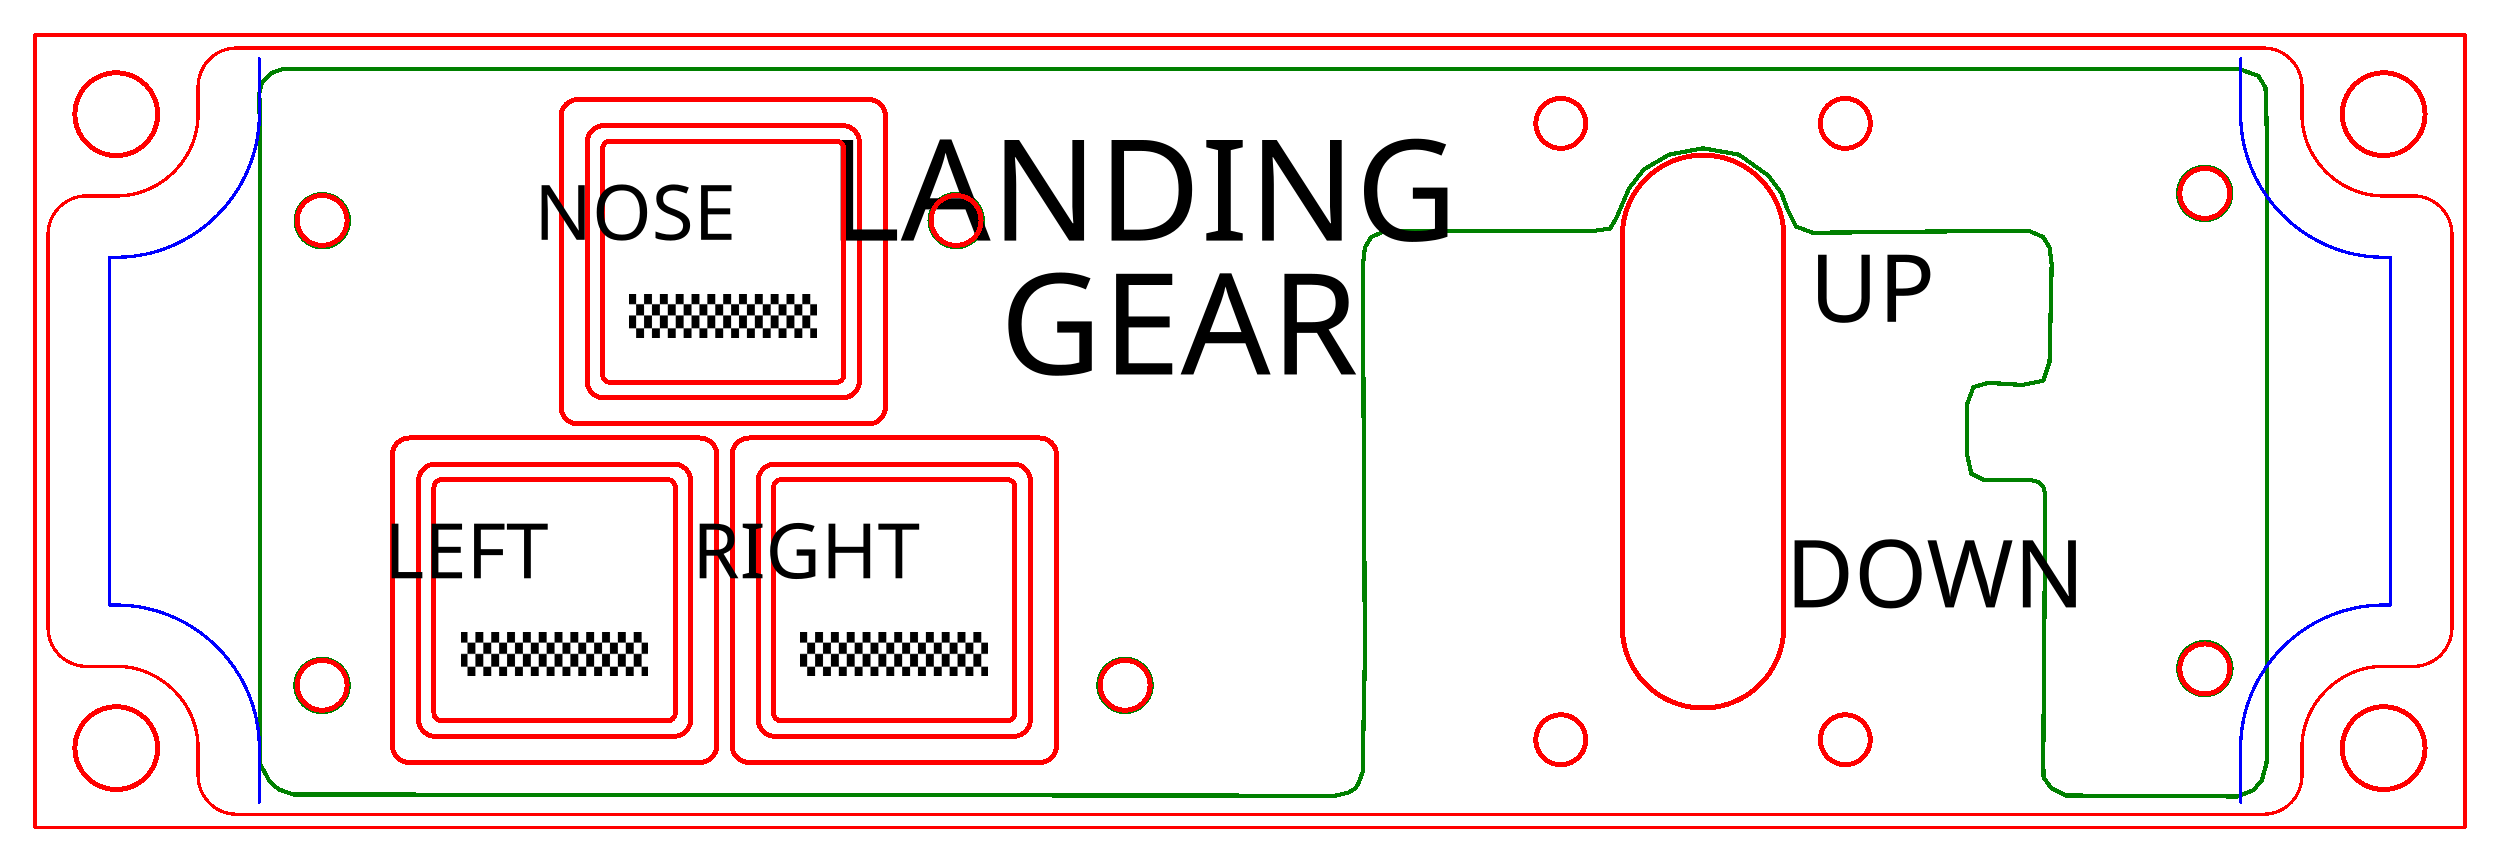
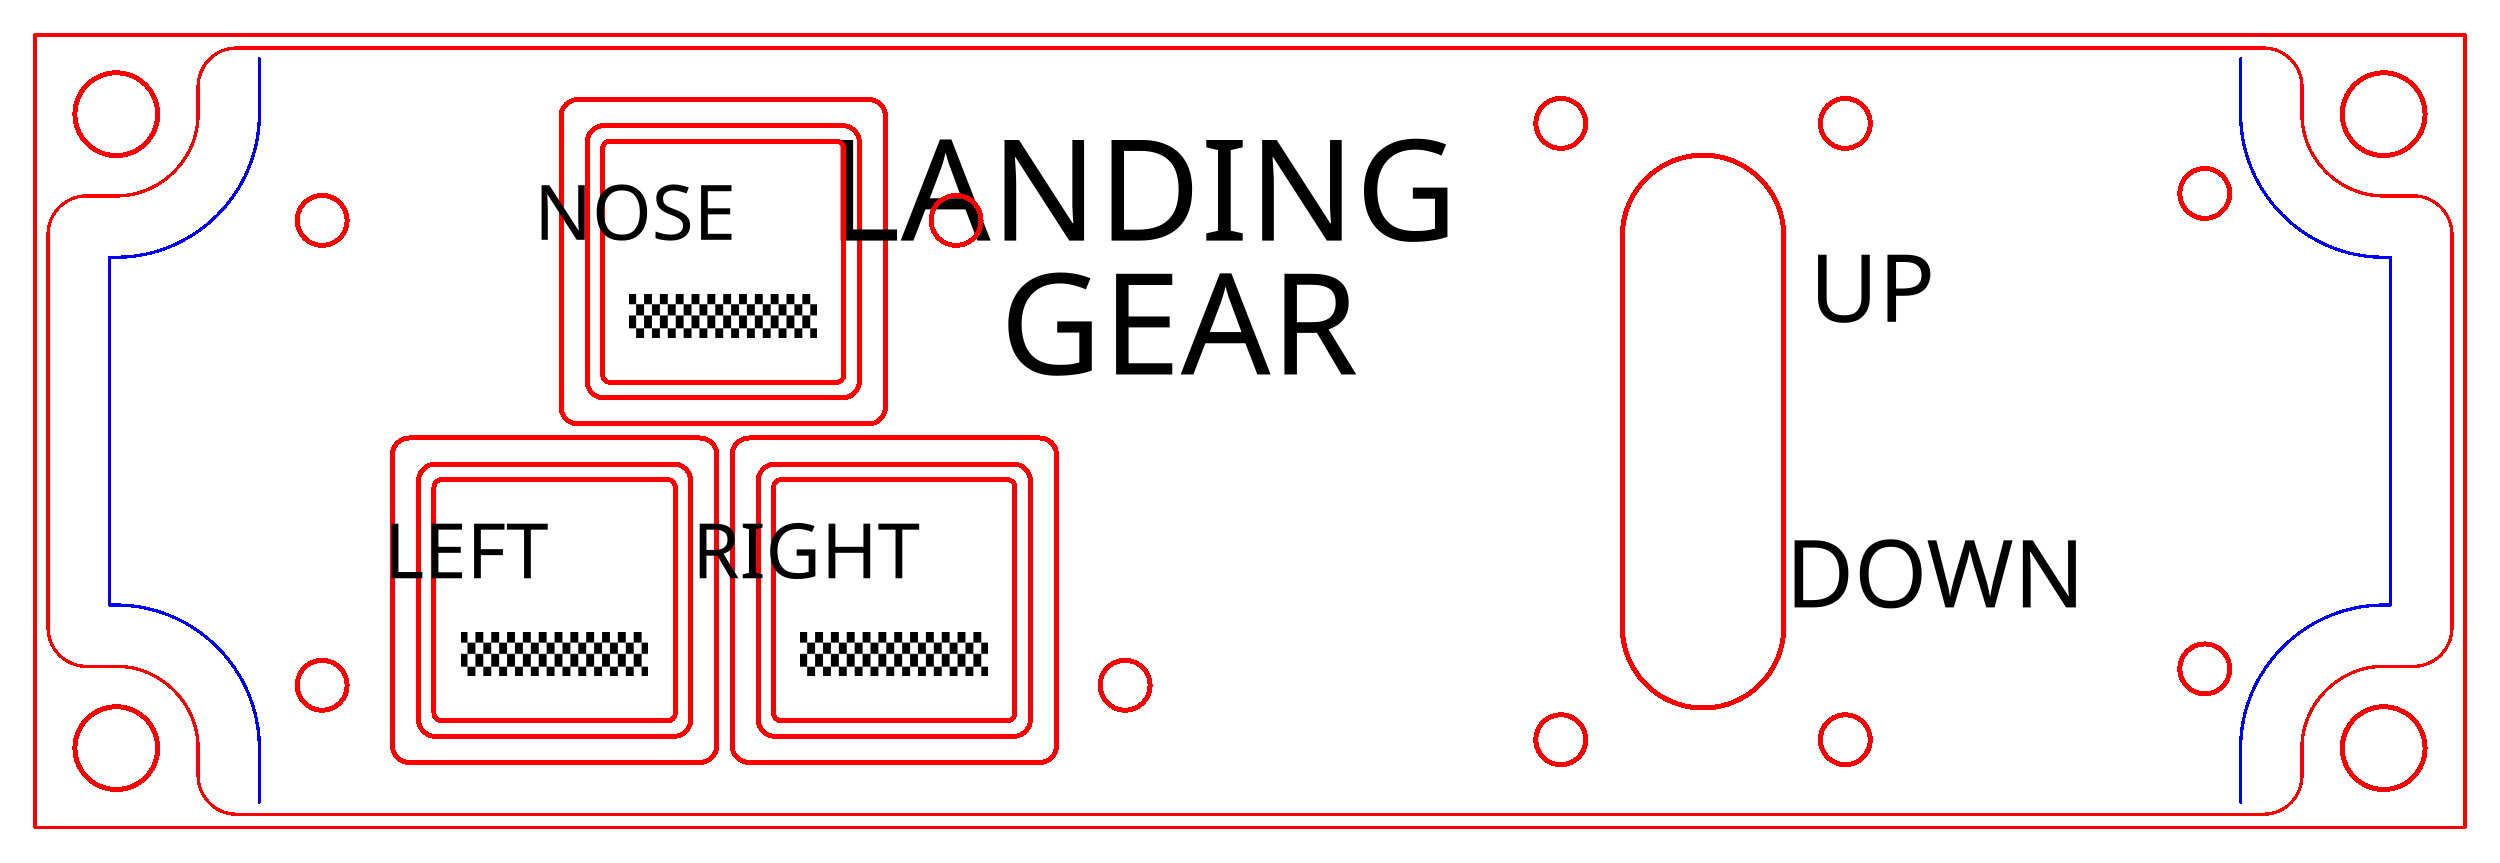
<svg xmlns="http://www.w3.org/2000/svg" xmlns:xlink="http://www.w3.org/1999/xlink" width="150.25mm" height="51.825mm" viewBox="0 0 150.251 51.825" version="1.1" id="svg14672">
  <defs id="defs14666">
    <pattern xlink:href="#Checkerboard" id="pattern7008" patternTransform="matrix(0,0.7233423,-0.4756482,-8.0541816e-8,146.8295,68.77182)" />
    <pattern patternUnits="userSpaceOnUse" width="2" height="2" patternTransform="translate(0,0) scale(10,10)" id="Checkerboard">
      <rect style="fill:black;stroke:none" x="0" y="0" width="1" height="1" id="rect6122" />
      <rect style="fill:black;stroke:none" x="1" y="1" width="1" height="1" id="rect6124" />
    </pattern>
  </defs>
  <g id="layer9" style="display:inline;opacity:1" transform="translate(-2192.267,-624.7174)">
    <rect style="display:inline;opacity:1;fill:none;stroke:#ff0000;stroke-width:0.3;stroke-miterlimit:4;stroke-dasharray:none;shape-rendering:crispEdges;stop-color:#000000" id="rect2645" width="19.5" height="19.5" x="2225.984" y="630.698" rx="1.025" ry="1.025" />
    <rect style="display:inline;opacity:1;fill:none;stroke:#ff0000;stroke-width:0.3;stroke-miterlimit:4;stroke-dasharray:none;shape-rendering:crispEdges;stop-color:#000000" id="rect2659" width="19.5" height="19.5" x="2215.849" y="651.04" rx="1.025" ry="1.025" />
    <rect style="display:inline;opacity:1;fill:none;stroke:#ff0000;stroke-width:0.3;stroke-miterlimit:4;stroke-dasharray:none;shape-rendering:crispEdges;stop-color:#000000" id="rect2673" width="19.5" height="19.5" x="2236.265" y="651.04" rx="1.025" ry="1.025" />
    <path id="path18197" style="display:inline;opacity:1;fill:none;stroke:#ff0000;stroke-width:0.2;stroke-linecap:butt;stroke-linejoin:round;stroke-miterlimit:4;stroke-dasharray:none;stroke-dashoffset:0;stroke-opacity:1;filter:url(#filter15798);shape-rendering:crispEdges;stop-color:#000000" d="m 2194.367,626.817 v 4.763 9.525 h -5e-4 v 9.525 9.525 h 5e-4 v 4.763 9.525 h 146.05 v -9.525 -4.763 0 -9.525 -9.525 0 -9.525 -4.763 z" />
    <circle style="display:inline;opacity:1;fill:none;stroke:#ff0000;stroke-width:0.3;stroke-linecap:round;stroke-miterlimit:4;stroke-dasharray:none;filter:url(#filter15798);shape-rendering:crispEdges;stop-color:#000000" id="circle18199" cx="-2199.256" cy="-631.58" r="2.488" transform="scale(-1)" />
    <circle style="display:inline;opacity:1;fill:none;stroke:#ff0000;stroke-width:0.3;stroke-linecap:round;stroke-miterlimit:4;stroke-dasharray:none;filter:url(#filter15798);shape-rendering:crispEdges;stop-color:#000000" id="circle18201" cx="-2199.256" cy="-669.68" r="2.488" transform="scale(-1)" />
    <circle style="display:inline;opacity:1;fill:none;stroke:#ff0000;stroke-width:0.3;stroke-linecap:round;stroke-miterlimit:4;stroke-dasharray:none;filter:url(#filter15798);shape-rendering:crispEdges;stop-color:#000000" id="circle18203" cx="-2335.527" cy="-669.68" r="2.488" transform="scale(-1)" />
    <circle style="display:inline;opacity:1;fill:none;stroke:#ff0000;stroke-width:0.3;stroke-linecap:round;stroke-miterlimit:4;stroke-dasharray:none;filter:url(#filter15798);shape-rendering:crispEdges;stop-color:#000000" id="circle18205" cx="2335.527" cy="-631.58" r="2.488" transform="scale(1,-1)" />
    <circle style="display:inline;opacity:1;fill:none;stroke:#ff0000;stroke-width:0.3;stroke-linecap:round;stroke-miterlimit:4;stroke-dasharray:none;filter:url(#filter15798);shape-rendering:crispEdges;stop-color:#000000" id="circle18211" cx="-2324.776" cy="-664.918" r="1.499" transform="scale(-1)" />
    <circle style="display:inline;opacity:1;fill:none;stroke:#ff0000;stroke-width:0.3;stroke-linecap:round;stroke-miterlimit:4;stroke-dasharray:none;filter:url(#filter15798);shape-rendering:crispEdges;stop-color:#000000" id="circle18213" cx="2324.776" cy="-636.343" r="1.499" transform="scale(1,-1)" />
    <circle style="display:inline;opacity:1;fill:none;stroke:#ff0000;stroke-width:0.3;stroke-linecap:round;stroke-miterlimit:4;stroke-dasharray:none;filter:url(#filter15798);shape-rendering:crispEdges;stop-color:#000000" id="circle18221" cx="2303.171" cy="-632.134" r="1.499" transform="scale(1,-1)" />
    <circle style="display:inline;opacity:1;fill:none;stroke:#ff0000;stroke-width:0.3;stroke-linecap:round;stroke-miterlimit:4;stroke-dasharray:none;filter:url(#filter15798);shape-rendering:crispEdges;stop-color:#000000" id="circle18223" cx="2303.171" cy="-669.176" r="1.499" transform="scale(1,-1)" />
    <circle style="display:inline;opacity:1;fill:none;stroke:#ff0000;stroke-width:0.3;stroke-linecap:round;stroke-miterlimit:4;stroke-dasharray:none;filter:url(#filter15798);shape-rendering:crispEdges;stop-color:#000000" id="circle18225" cx="2286.071" cy="-632.134" r="1.499" transform="scale(1,-1)" />
    <circle style="display:inline;opacity:1;fill:none;stroke:#ff0000;stroke-width:0.3;stroke-linecap:round;stroke-miterlimit:4;stroke-dasharray:none;filter:url(#filter15798);shape-rendering:crispEdges;stop-color:#000000" id="circle18227" cx="2286.071" cy="-669.176" r="1.499" transform="scale(1,-1)" />
    <rect style="display:inline;opacity:1;fill:none;stroke:#ff0000;stroke-width:0.3;stroke-miterlimit:4;stroke-dasharray:none;shape-rendering:crispEdges;stop-color:#000000" id="rect2647-0-3" width="9.7" height="33.225" x="2289.771" y="634.043" rx="4.85" ry="4.85" />
    <circle style="display:inline;opacity:1;fill:none;stroke:#ff0000;stroke-width:0.3;stroke-linecap:round;stroke-miterlimit:4;stroke-dasharray:none;filter:url(#filter15798);shape-rendering:crispEdges;stop-color:#000000" id="circle32781-8" cx="2211.627" cy="-637.963" r="1.499" transform="scale(1,-1)" />
    <circle style="display:inline;opacity:1;fill:none;stroke:#ff0000;stroke-width:0.3;stroke-linecap:round;stroke-miterlimit:4;stroke-dasharray:none;filter:url(#filter15798);shape-rendering:crispEdges;stop-color:#000000" id="circle32783-5" cx="2211.627" cy="-665.903" r="1.499" transform="scale(1,-1)" />
    <circle style="display:inline;opacity:1;fill:none;stroke:#ff0000;stroke-width:0.3;stroke-linecap:round;stroke-miterlimit:4;stroke-dasharray:none;filter:url(#filter15798);shape-rendering:crispEdges;stop-color:#000000" id="circle32785-7" cx="2249.727" cy="-637.963" r="1.499" transform="scale(1,-1)" />
    <circle style="display:inline;opacity:1;fill:none;stroke:#ff0000;stroke-width:0.3;stroke-linecap:round;stroke-miterlimit:4;stroke-dasharray:none;filter:url(#filter15798);shape-rendering:crispEdges;stop-color:#000000" id="circle32787-5" cx="2259.887" cy="-665.903" r="1.499" transform="scale(1,-1)" />
  </g>
-   <g id="layer4" style="display:inline">
+   <g id="layer4" style="display:none">
    <g id="g6845-2" transform="matrix(0.2539979,0,0,0.2539979,-1013.37,-768.9643)" style="stroke:#008000">
      <circle cx="4511.339" cy="3073.202" r="6.299" stroke-width="1" fill-opacity="0" id="circle6670-5" style="stroke:#008000" />
      <circle cx="4511.38" cy="3185.637" r="6.299" stroke-width="1" fill-opacity="0" id="circle6673-2" style="stroke:#008000" />
      <circle cx="4255.877" cy="3189.605" r="6.299" stroke-width="1" fill-opacity="0" id="circle6676-6" style="stroke:#008000" />
      <circle cx="4065.88" cy="3189.637" r="6.299" stroke-width="1" fill-opacity="0" id="circle6679-6" style="stroke:#008000" />
      <circle cx="4215.94" cy="3079.626" r="6.299" stroke-width="1" fill-opacity="0" id="circle6682-1" style="stroke:#008000" />
      <circle cx="4065.939" cy="3079.676" r="6.299" stroke-width="1" fill-opacity="0" id="circle6685-2" style="stroke:#008000" />
      <path id="gge888-5" transform="translate(-0.6605478,-4.623834)" style="fill:none;stroke:#008000;stroke-width:1;stroke-linecap:round;stroke-linejoin:round;shape-rendering:crispEdges" d="m 4052.2,3051.65 2.5,-2.35 2.6,-0.92 h 462.8 l 4.6,1.62 1.7,2.8 0.16,4.82 0.17,7.18 0.07,142.85 -0.15,4.95 -1.15,4.2 -2.05,2.27 -3.72,1.45 -40.53,-0.22 -3.5,-1.75 -1.8,-2.5 -0.1,-3.4 0.5,-61.5 v -2 l -0.5,-2 -1,-1 -2,-0.5 h -11 l -3,-1.5 -1,-4.5 v -12 l 1.5,-4 3.5,-1 8,0.5 5,-1 1.5,-4.5 0.5,-23 -0.5,-4 -1.5,-2.5 -3.5,-1.5 h -3.5 l -47.5,0.5 -4,-1.5 -2,-4 -1.5,-4 -3,-4 -7,-5 -8.5,-1.5 -8,1.5 -6,3.5 -3.5,4.5 -3,7 -1.5,2.5 -3.5,0.5 h -46.5 -3 l -3.5,1.5 -1.5,2.5 -0.5,4.5 0.5,92 -0.5,25 v 2.5 l -1,2.7 -0.8,1.286 -1.6,0.964 -3.157,0.75 -246.443,-0.3 -3.55,-1.2 -2.125,-1.925 -2.325,-4.225 v -4.05 -147.5 l -0.1,-7 0.5,-2.1" />
+     </g>
+   </g>
+   <g id="layer1" style="display:none">
+     <path style="fill:none;stroke:#ff0000;stroke-width:0.3;stroke-miterlimit:4;stroke-dasharray:none" d="m 138.313,79.757 h -6.178 v -2 m -12.1,0 v 2 h -15.88 v -2 m -15.674,0 v 2 h -6.134 -6.313 -6.133 v -2 m -18.761,0 v 2 h -6.133 -6.313 -6.134 v -2 m -12.783,0 v 2 h -7.815" id="path6772" />
+     <g id="g6766" transform="rotate(180,81.3065,57.67916)" style="display:inline">
+       <path style="fill:none;stroke:#ff0000;stroke-width:0.3;stroke-miterlimit:4;stroke-dasharray:none" d="m 150.651,113.258 h -7.905 v -2 H 130.143 v 2 h -18.76 v -2 H 92.802 v 2 h -6.313 -6.133 -6.314 v -2 H 58.548 v 2 H 42.488 v -2 H 30.568 v 2 H 24.3" id="path6686" />
+       <path style="fill:none;stroke:#ff0000;stroke-width:0.3;stroke-miterlimit:4;stroke-dasharray:none" d="m 30.568,65.601 v 2 h 11.92 v -2 m 16.06,0 v 2 H 74.042 v -2 m 6.314,0 h 6.133 m 6.313,0 v 2 h 6.134 6.313 6.134 v -2 m 18.76,0 v 2 l 12.603,1e-4 v -2" id="path6690" />
+       <path style="fill:none;stroke:#ff0000;stroke-width:0.3;stroke-miterlimit:4;stroke-dasharray:none" d="m 150.651,65.601 v 6.688 h -2 v 6.553 h 2 v 6.733 h -2 v 7.71 h 2 v 6.733 h -2 v 6.553 h 2 v 6.688" id="path6692" />
+       <path style="fill:none;stroke:#ff0000;stroke-width:0.3;stroke-miterlimit:4;stroke-dasharray:none" d="m 24.3,113.258 v -6.688 h 2 v -6.553 h -2 v -6.733 h 2 v -7.71 h -2 v -6.733 h 2 v -6.553 h -2 v -6.688" id="path6688" />
+       <circle style="display:inline;fill:none;fill-opacity:1;stroke:#ff0000;stroke-width:0.3;stroke-miterlimit:4;stroke-dasharray:none;stop-color:#000000" id="circle6694" cx="-30.113" cy="-103.763" r="1.625" transform="scale(-1)" />
+       <circle style="display:inline;fill:none;fill-opacity:1;stroke:#ff0000;stroke-width:0.3;stroke-miterlimit:4;stroke-dasharray:none;stop-color:#000000" id="circle6696" cx="-105.149" cy="-102.124" r="1.625" transform="scale(-1)" />
+       <rect style="fill:none;fill-opacity:1;stroke:#ff0000;stroke-width:0.3;stroke-miterlimit:4;stroke-dasharray:none;stop-color:#000000" id="rect6708" width="2.58" height="9.85" x="-110.357" y="-89.163" rx="1.29" ry="1.29" transform="scale(-1)" />
+       <path id="path6716" style="display:inline;fill:none;fill-opacity:1;stroke:#ff0000;stroke-width:0.3;stroke-linecap:round;stroke-linejoin:round;stroke-miterlimit:4;stroke-dasharray:none;shape-rendering:crispEdges;stop-color:#000000" d="m 114.489,99.008 c -0.928,1.607 -2.969,2.154 -4.576,1.226 L 98.654,93.734 c -1.607,-0.928 -2.154,-2.969 -1.226,-4.576 0.928,-1.607 2.969,-2.154 4.576,-1.226 l 11.258,6.5 c 1.607,0.928 2.154,2.969 1.226,4.576 z" />
+       <rect style="display:inline;fill:none;fill-opacity:1;stroke:#ff0000;stroke-width:0.3;stroke-miterlimit:4;stroke-dasharray:none;shape-rendering:crispEdges;stop-color:#000000" id="rect6718" width="2.58" height="5.418" x="30.415" y="-124.143" rx="0.893" ry="0.893" transform="rotate(120)" />
+       <rect style="display:inline;fill:none;fill-opacity:1;stroke:#ff0000;stroke-width:0.3;stroke-miterlimit:4;stroke-dasharray:none;shape-rendering:crispEdges;stop-color:#000000" id="rect6720" width="2.58" height="5.418" x="23.415" y="-124.143" rx="0.761" ry="0.761" transform="rotate(120)" />
+       <circle style="display:inline;fill:none;fill-opacity:1;stroke:#ff0000;stroke-width:0.3;stroke-miterlimit:4;stroke-dasharray:none;shape-rendering:crispEdges;stop-color:#000000" id="circle6722" cx="95.025" cy="-74.251" r="1.625" transform="scale(1,-1)" />
+       <circle style="display:inline;fill:none;fill-opacity:1;stroke:#ff0000;stroke-width:0.3;stroke-miterlimit:4;stroke-dasharray:none;shape-rendering:crispEdges;stop-color:#000000" id="circle6724" cx="143.323" cy="-102.121" r="1.625" transform="scale(1,-1)" />
+       <circle style="display:inline;fill:none;fill-opacity:1;stroke:#ff0000;stroke-width:0.3;stroke-miterlimit:4;stroke-dasharray:none;stop-color:#000000" id="circle6964" cx="-30.113" cy="-75.188" r="1.625" transform="scale(-1)" />
+       <circle style="display:inline;fill:none;fill-opacity:1;stroke:#ff0000;stroke-width:0.3;stroke-miterlimit:4;stroke-dasharray:none;shape-rendering:crispEdges;stop-color:#000000" id="circle6966" cx="143.323" cy="-74.221" r="1.625" transform="scale(1,-1)" />
+       <rect style="fill:none;fill-opacity:1;stroke:#ff0000;stroke-width:0.3;stroke-miterlimit:4;stroke-dasharray:none;stop-color:#000000" id="rect6975" width="2.58" height="9.85" x="-115.083" y="-91.696" rx="1.29" ry="1.29" transform="scale(-1)" />
+       <rect style="fill:none;fill-opacity:1;stroke:#ff0000;stroke-width:0.3;stroke-miterlimit:4;stroke-dasharray:none;stop-color:#000000" id="rect6977" width="2.58" height="9.85" x="-119.808" y="-94.228" rx="1.29" ry="1.29" transform="scale(-1)" />
+       <rect style="fill:none;fill-opacity:1;stroke:#ff0000;stroke-width:0.3;stroke-miterlimit:4;stroke-dasharray:none;stop-color:#000000" id="rect6979" width="2.58" height="9.85" x="-124.533" y="-96.76" rx="1.29" ry="1.29" transform="scale(-1)" />
+       <path id="rect6981" style="font-variation-settings:normal;opacity:1;vector-effect:none;fill:none;fill-opacity:1;stroke:#ff0000;stroke-width:1.134;stroke-linecap:butt;stroke-linejoin:miter;stroke-miterlimit:4;stroke-dasharray:none;stroke-dashoffset:0;stroke-opacity:1;shape-rendering:crispEdges;stop-color:#000000;stop-opacity:1" d="m 344.441,24.057 c -3.029,0 -5.467,2.438 -5.467,5.467 v 56.496 h -34.264 c -3.029,0 -5.467,2.438 -5.467,5.467 v 13.852 c 0,3.029 2.438,5.467 5.467,5.467 h 34.264 v 56.496 c 0,3.029 2.438,5.467 5.467,5.467 h 86.383 c 3.029,0 5.469,-2.438 5.469,-5.467 v -56.496 h 34.99 c 3.029,0 5.467,-2.438 5.467,-5.467 V 91.486 c 0,-3.029 -2.438,-5.467 -5.467,-5.467 H 436.293 V 29.523 c 0,-3.029 -2.44,-5.467 -5.469,-5.467 z" transform="matrix(-0.2645833,0,0,-0.2645833,162.632,115.4083)" />
+     </g>
+     <path style="fill:none;stroke:#ff0000;stroke-width:0.3;stroke-miterlimit:4;stroke-dasharray:none" d="m 138.313,75.757 h -6.178 v 2 H 120.035 v -2 h -15.88 v 2 H 88.481 v -2 h -6.134 -6.313 -6.133 v 2 h -6.314 -6.133 -6.314 v -2 h -18.58 v 2 h -12.783 v -2 h -7.815" id="path6786" />
+     <path style="fill:none;stroke:#ff0000;stroke-width:0.3;stroke-miterlimit:4;stroke-dasharray:none" d="m 11.962,75.757 v -7.378 h 2 V 57.136 H 11.962 V 49.757 H 138.313 v 7.378 h -2 v 11.243 h 2 v 7.378" id="path6788" />
+     <path style="fill:none;stroke:#ff0000;stroke-width:0.3;stroke-miterlimit:4;stroke-dasharray:none" d="m 11.962,79.757 v 7.378 h 2 v 11.243 h -2 v 7.378 H 138.313 v -7.378 h -2 V 87.136 h 2 v -7.378" id="path6774" />
+     <g id="g8256" transform="matrix(-1,0,0,1,537.0738,-82.5921)" style="display:inline" />
+     <g id="g7218" transform="rotate(90,143.9423,145.0495)" style="display:inline">
+       <g id="g44548" transform="rotate(180,175.875,102.5903)" style="display:inline">
+         <path style="fill:none;stroke:#ff0000;stroke-width:0.3;stroke-miterlimit:4;stroke-dasharray:none" d="m 305.1,86.731 h 4.598 v 2 h 6.733 v -2 h 6.553 v 2 h 7.89 v -2 h 6.553 v 2 h 6.733 v -2 h 4.598" id="path8234" />
+         <path style="fill:none;stroke:#ff0000;stroke-width:0.3;stroke-miterlimit:4;stroke-dasharray:none" d="m 348.757,86.731 v -9.288 h 2 v -11.423 h -2 v -9.288 h -43.657 v 9.288 h -2 v 11.423 h 2 v 9.288" id="path8236" />
+         <circle style="font-variation-settings:normal;vector-effect:none;fill:none;fill-opacity:1;stroke:#ff0000;stroke-width:0.3;stroke-linecap:butt;stroke-linejoin:miter;stroke-miterlimit:4;stroke-dasharray:none;stroke-dashoffset:0;stroke-opacity:1;stop-color:#000000" id="circle8240" cx="-334.117" cy="62.469" r="1.739" transform="scale(-1,1)" />
+         <circle style="font-variation-settings:normal;vector-effect:none;fill:none;fill-opacity:1;stroke:#ff0000;stroke-width:0.3;stroke-linecap:butt;stroke-linejoin:miter;stroke-miterlimit:4;stroke-dasharray:none;stroke-dashoffset:0;stroke-opacity:1;stop-color:#000000" id="circle8242" cx="-318.583" cy="62.469" r="1.739" transform="scale(-1,1)" />
+       </g>
+       <g id="g44578" transform="rotate(180,199.125,102.5903)" style="display:inline">
+         <path style="fill:none;stroke:#ff0000;stroke-width:0.3;stroke-miterlimit:4;stroke-dasharray:none" d="m 303.943,86.731 h 4.598 v 2 h 6.733 v -2 h 6.553 v 2 h 7.89 v -2 h 6.553 v 2 h 6.733 v -2 h 4.598" id="path44570" />
+         <path style="fill:none;stroke:#ff0000;stroke-width:0.3;stroke-miterlimit:4;stroke-dasharray:none" d="m 347.6,86.731 v -9.288 h 2 m 0,-11.423 h -2 v -9.288 h -43.657 v 9.288 h -2 v 11.423 h 2 v 9.288" id="path44572" />
+         <circle style="font-variation-settings:normal;vector-effect:none;fill:none;fill-opacity:1;stroke:#ff0000;stroke-width:0.3;stroke-linecap:butt;stroke-linejoin:miter;stroke-miterlimit:4;stroke-dasharray:none;stroke-dashoffset:0;stroke-opacity:1;stop-color:#000000" id="circle44574" cx="-334.117" cy="62.469" r="1.739" transform="scale(-1,1)" />
+         <circle style="font-variation-settings:normal;vector-effect:none;fill:none;fill-opacity:1;stroke:#ff0000;stroke-width:0.3;stroke-linecap:butt;stroke-linejoin:miter;stroke-miterlimit:4;stroke-dasharray:none;stroke-dashoffset:0;stroke-opacity:1;stop-color:#000000" id="circle44576" cx="-318.583" cy="62.469" r="1.739" transform="scale(-1,1)" />
+       </g>
    </g>
  </g>
  <g id="layer2" style="display:inline" transform="translate(6.989252,-83.62481)">
    <path id="path18217-1" style="font-variation-settings:'wdth' 95, 'wght' 600;display:inline;opacity:1;fill:none;fill-opacity:1;stroke:#0000ff;stroke-width:0.2;stroke-linecap:round;stroke-linejoin:round;stroke-miterlimit:4;stroke-dasharray:none;stroke-dashoffset:0;shape-rendering:crispEdges;stop-color:#000000" d="m 127.672,131.84 v -3.254 c 3.4e-4,-2.354 0.982,-4.52 2.529,-6.061 1.541,-1.552 3.711,-2.537 6.068,-2.537 h 0.418 V 99.088 h -0.418 c -2.36,-2.29e-4 -4.529,-0.989 -6.068,-2.539 -1.548,-1.541 -2.529,-3.706 -2.529,-6.061 v -3.328 m -119.072,0 v 3.328 c -3.479e-4,2.351 -0.978,4.518 -2.527,6.061 -1.541,1.552 -3.71,2.539 -6.07,2.539 h -0.418 v 20.9 h 0.418 c 2.357,2.3e-4 4.527,0.983 6.07,2.537 1.549,1.543 2.527,3.71 2.527,6.061 v 3.254" />
  </g>
  <g id="layer6" transform="translate(-2136.289,-559.0899)" style="display:inline;opacity:1">
    <rect style="display:inline;opacity:1;fill:none;stroke:#ff0000;stroke-width:0.3;stroke-miterlimit:4;stroke-dasharray:none;shape-rendering:crispEdges;stop-color:#000000" id="rect2647" width="16.365" height="16.365" x="2171.574" y="566.638" rx="1.025" ry="1.025" />
    <rect style="display:inline;opacity:1;fill:none;stroke:#ff0000;stroke-width:0.3;stroke-miterlimit:4;stroke-dasharray:none;shape-rendering:crispEdges;stop-color:#000000" id="rect2661" width="16.365" height="16.365" x="2161.439" y="586.98" rx="1.025" ry="1.025" />
    <rect style="display:inline;opacity:1;fill:none;stroke:#ff0000;stroke-width:0.3;stroke-miterlimit:4;stroke-dasharray:none;shape-rendering:crispEdges;stop-color:#000000" id="rect2675" width="16.365" height="16.365" x="2181.855" y="586.98" rx="1.025" ry="1.025" />
    <text xml:space="preserve" style="font-style:normal;font-variant:normal;font-weight:normal;font-stretch:normal;font-size:5.644px;line-height:0.95;font-family:Bahnschrift;-inkscape-font-specification:'Bahnschrift, @wght=600,wdth=90.0';font-variant-ligatures:normal;font-variant-position:normal;font-variant-caps:normal;font-variant-numeric:normal;font-variant-alternates:normal;font-variant-east-asian:normal;font-variation-settings:'wdth' 90, 'wght' 600;text-indent:0;text-align:center;text-decoration:none;text-decoration-line:none;text-decoration-style:solid;text-decoration-color:#000000;letter-spacing:0px;word-spacing:0px;text-transform:none;writing-mode:lr-tb;direction:ltr;text-orientation:mixed;dominant-baseline:auto;baseline-shift:baseline;text-anchor:middle;white-space:normal;shape-padding:0;shape-margin:0;display:inline;opacity:1;vector-effect:none;fill:#000000;fill-opacity:1;stroke:none;stroke-width:0.265;stroke-linecap:butt;stroke-linejoin:miter;stroke-miterlimit:4;stroke-dasharray:none;stroke-dashoffset:0;stroke-opacity:1;stop-color:#000000" x="2252.495" y="578.43" id="text3004">
      <tspan x="2252.495" y="578.43" style="font-style:normal;font-variant:normal;font-weight:normal;font-stretch:normal;font-size:5.644px;line-height:0.95;font-family:Bahnschrift;-inkscape-font-specification:'Bahnschrift, @wght=600,wdth=90.0';font-variant-ligatures:normal;font-variant-position:normal;font-variant-caps:normal;font-variant-numeric:normal;font-variant-alternates:normal;font-variant-east-asian:normal;font-variation-settings:'wdth' 90, 'wght' 600;text-indent:0;text-align:center;text-decoration:none;text-decoration-line:none;text-decoration-style:solid;text-decoration-color:#000000;letter-spacing:0px;word-spacing:0px;text-transform:none;writing-mode:lr-tb;direction:ltr;text-orientation:mixed;dominant-baseline:auto;baseline-shift:baseline;text-anchor:middle;white-space:normal;shape-padding:0;shape-margin:0;inline-size:0;vector-effect:none;fill:#000000;fill-opacity:1;stroke:none;stroke-width:0.265;stroke-linecap:butt;stroke-linejoin:miter;stroke-miterlimit:4;stroke-dasharray:none;stroke-dashoffset:0;stroke-opacity:1;stop-color:#000000;stop-opacity:1" id="tspan3006">UP</tspan>
    </text>
    <text xml:space="preserve" style="font-style:normal;font-variant:normal;font-weight:normal;font-stretch:normal;font-size:5.644px;line-height:0.95;font-family:Bahnschrift;-inkscape-font-specification:'Bahnschrift, @wght=600,wdth=90.0';font-variant-ligatures:normal;font-variant-position:normal;font-variant-caps:normal;font-variant-numeric:normal;font-variant-alternates:normal;font-variant-east-asian:normal;font-variation-settings:'wdth' 90, 'wght' 600;text-indent:0;text-align:center;text-decoration:none;text-decoration-line:none;text-decoration-style:solid;text-decoration-color:#000000;letter-spacing:0px;word-spacing:0px;text-transform:none;writing-mode:lr-tb;direction:ltr;text-orientation:mixed;dominant-baseline:auto;baseline-shift:baseline;text-anchor:middle;white-space:normal;shape-padding:0;shape-margin:0;display:inline;opacity:1;vector-effect:none;fill:#000000;fill-opacity:1;stroke:none;stroke-width:0.265;stroke-linecap:butt;stroke-linejoin:miter;stroke-miterlimit:4;stroke-dasharray:none;stroke-dashoffset:0;stroke-opacity:1;stop-color:#000000" x="2256.272" y="595.591" id="text3012">
      <tspan x="2256.272" y="595.591" style="font-style:normal;font-variant:normal;font-weight:normal;font-stretch:normal;font-size:5.644px;line-height:0.95;font-family:Bahnschrift;-inkscape-font-specification:'Bahnschrift, @wght=600,wdth=90.0';font-variant-ligatures:normal;font-variant-position:normal;font-variant-caps:normal;font-variant-numeric:normal;font-variant-alternates:normal;font-variant-east-asian:normal;font-variation-settings:'wdth' 90, 'wght' 600;text-indent:0;text-align:center;text-decoration:none;text-decoration-line:none;text-decoration-style:solid;text-decoration-color:#000000;letter-spacing:0px;word-spacing:0px;text-transform:none;writing-mode:lr-tb;direction:ltr;text-orientation:mixed;dominant-baseline:auto;baseline-shift:baseline;text-anchor:middle;white-space:normal;shape-padding:0;shape-margin:0;inline-size:0;vector-effect:none;fill:#000000;fill-opacity:1;stroke:none;stroke-width:0.265;stroke-linecap:butt;stroke-linejoin:miter;stroke-miterlimit:4;stroke-dasharray:none;stroke-dashoffset:0;stroke-opacity:1;stop-color:#000000;stop-opacity:1" id="tspan3016">DOWN</tspan>
    </text>
    <text xml:space="preserve" style="font-style:normal;font-variant:normal;font-weight:normal;font-stretch:normal;font-size:8.467px;line-height:0.95;font-family:Bahnschrift;-inkscape-font-specification:'Bahnschrift, @wght=499,wdth=90.0';font-variant-ligatures:normal;font-variant-position:normal;font-variant-caps:normal;font-variant-numeric:normal;font-variant-alternates:normal;font-variant-east-asian:normal;font-variation-settings:'wdth' 90, 'wght' 499;text-indent:0;text-align:center;text-decoration:none;text-decoration-line:none;text-decoration-style:solid;text-decoration-color:#000000;letter-spacing:0px;word-spacing:0px;text-transform:none;writing-mode:lr-tb;direction:ltr;text-orientation:mixed;dominant-baseline:auto;baseline-shift:baseline;text-anchor:middle;white-space:normal;shape-padding:0;shape-margin:0;display:inline;opacity:1;vector-effect:none;fill:#000000;fill-opacity:1;stroke:none;stroke-width:0.265;stroke-linecap:butt;stroke-linejoin:miter;stroke-miterlimit:4;stroke-dasharray:none;stroke-dashoffset:0;stroke-opacity:1;stop-color:#000000" x="2212.653" y="573.549" id="text17318">
      <tspan x="2212.653" y="573.549" style="font-style:normal;font-variant:normal;font-weight:normal;font-stretch:normal;font-size:8.467px;line-height:0.95;font-family:Bahnschrift;-inkscape-font-specification:'Bahnschrift, @wght=499,wdth=90.0';font-variant-ligatures:normal;font-variant-position:normal;font-variant-caps:normal;font-variant-numeric:normal;font-variant-alternates:normal;font-variant-east-asian:normal;font-variation-settings:'wdth' 90, 'wght' 499;text-indent:0;text-align:center;text-decoration:none;text-decoration-line:none;text-decoration-style:solid;text-decoration-color:#000000;letter-spacing:0px;word-spacing:0px;text-transform:none;writing-mode:lr-tb;direction:ltr;text-orientation:mixed;dominant-baseline:auto;baseline-shift:baseline;text-anchor:middle;white-space:normal;shape-padding:0;shape-margin:0;inline-size:0;vector-effect:none;fill:#000000;fill-opacity:1;stroke:none;stroke-width:0.265;stroke-linecap:butt;stroke-linejoin:miter;stroke-miterlimit:4;stroke-dasharray:none;stroke-dashoffset:0;stroke-opacity:1;stop-color:#000000;stop-opacity:1" id="tspan18257">LANDING</tspan>
      <tspan x="2212.653" y="581.592" style="font-style:normal;font-variant:normal;font-weight:normal;font-stretch:normal;font-size:8.467px;line-height:0.95;font-family:Bahnschrift;-inkscape-font-specification:'Bahnschrift, @wght=499,wdth=90.0';font-variant-ligatures:normal;font-variant-position:normal;font-variant-caps:normal;font-variant-numeric:normal;font-variant-alternates:normal;font-variant-east-asian:normal;font-variation-settings:'wdth' 90, 'wght' 499;text-indent:0;text-align:center;text-decoration:none;text-decoration-line:none;text-decoration-style:solid;text-decoration-color:#000000;letter-spacing:0px;word-spacing:0px;text-transform:none;writing-mode:lr-tb;direction:ltr;text-orientation:mixed;dominant-baseline:auto;baseline-shift:baseline;text-anchor:middle;white-space:normal;shape-padding:0;shape-margin:0;inline-size:0;vector-effect:none;fill:#000000;fill-opacity:1;stroke:none;stroke-width:0.265;stroke-linecap:butt;stroke-linejoin:miter;stroke-miterlimit:4;stroke-dasharray:none;stroke-dashoffset:0;stroke-opacity:1;stop-color:#000000;stop-opacity:1" id="tspan18268">GEAR</tspan>
    </text>
    <circle style="display:inline;opacity:1;fill:none;stroke:#ff0000;stroke-width:0.3;stroke-linecap:round;stroke-miterlimit:4;stroke-dasharray:none;filter:url(#filter15798);shape-rendering:crispEdges;stop-color:#000000" id="circle18211-9" cx="-2268.798" cy="-599.29" r="1.499" transform="scale(-1)" />
    <circle style="display:inline;opacity:1;fill:none;stroke:#ff0000;stroke-width:0.3;stroke-linecap:round;stroke-miterlimit:4;stroke-dasharray:none;filter:url(#filter15798);shape-rendering:crispEdges;stop-color:#000000" id="circle18213-6" cx="2268.798" cy="-570.715" r="1.499" transform="scale(1,-1)" />
    <circle style="display:inline;opacity:1;fill:none;stroke:#ff0000;stroke-width:0.3;stroke-linecap:round;stroke-miterlimit:4;stroke-dasharray:none;filter:url(#filter15798);shape-rendering:crispEdges;stop-color:#000000" id="circle18221-2" cx="2247.194" cy="-566.507" r="1.499" transform="scale(1,-1)" />
    <circle style="display:inline;opacity:1;fill:none;stroke:#ff0000;stroke-width:0.3;stroke-linecap:round;stroke-miterlimit:4;stroke-dasharray:none;filter:url(#filter15798);shape-rendering:crispEdges;stop-color:#000000" id="circle18223-7" cx="2247.194" cy="-603.549" r="1.499" transform="scale(1,-1)" />
    <circle style="display:inline;opacity:1;fill:none;stroke:#ff0000;stroke-width:0.3;stroke-linecap:round;stroke-miterlimit:4;stroke-dasharray:none;filter:url(#filter15798);shape-rendering:crispEdges;stop-color:#000000" id="circle18225-2" cx="2230.094" cy="-566.507" r="1.499" transform="scale(1,-1)" />
    <circle style="display:inline;opacity:1;fill:none;stroke:#ff0000;stroke-width:0.3;stroke-linecap:round;stroke-miterlimit:4;stroke-dasharray:none;filter:url(#filter15798);shape-rendering:crispEdges;stop-color:#000000" id="circle18227-1" cx="2230.094" cy="-603.549" r="1.499" transform="scale(1,-1)" />
    <circle style="display:inline;opacity:1;fill:none;stroke:#ff0000;stroke-width:0.3;stroke-linecap:round;stroke-miterlimit:4;stroke-dasharray:none;filter:url(#filter15798);shape-rendering:crispEdges;stop-color:#000000" id="circle32781" cx="2155.649" cy="-572.336" r="1.499" transform="scale(1,-1)" />
    <circle style="display:inline;opacity:1;fill:none;stroke:#ff0000;stroke-width:0.3;stroke-linecap:round;stroke-miterlimit:4;stroke-dasharray:none;filter:url(#filter15798);shape-rendering:crispEdges;stop-color:#000000" id="circle32783" cx="2155.649" cy="-600.275" r="1.499" transform="scale(1,-1)" />
    <circle style="display:inline;opacity:1;fill:none;stroke:#ff0000;stroke-width:0.3;stroke-linecap:round;stroke-miterlimit:4;stroke-dasharray:none;filter:url(#filter15798);shape-rendering:crispEdges;stop-color:#000000" id="circle32785" cx="2193.75" cy="-572.336" r="1.499" transform="scale(1,-1)" />
    <circle style="display:inline;opacity:1;fill:none;stroke:#ff0000;stroke-width:0.3;stroke-linecap:round;stroke-miterlimit:4;stroke-dasharray:none;filter:url(#filter15798);shape-rendering:crispEdges;stop-color:#000000" id="circle32787" cx="2203.91" cy="-600.275" r="1.499" transform="scale(1,-1)" />
    <path id="path5490" style="font-variation-settings:'wdth' 95, 'wght' 600;display:inline;opacity:1;fill:none;fill-opacity:1;stroke:#ff0000;stroke-width:0.2;stroke-linecap:round;stroke-linejoin:round;stroke-miterlimit:4;stroke-dasharray:none;stroke-dashoffset:0;shape-rendering:crispEdges;stop-color:#000000" d="m 2150.506,561.977 c -1.396,0 -2.312,1.165 -2.312,2.314 v 1.662 c -2e-4,1.352 -0.556,2.574 -1.449,3.459 -0.885,0.896 -2.11,1.454 -3.464,1.454 h -1.806 c -1.27,0.006 -2.297,1.038 -2.297,2.308 v 17.598 2.778 3.279 c 0,1.27 1.027,2.302 2.297,2.308 h 1.806 c 1.354,1.3e-4 2.579,0.558 3.464,1.454 0.893,0.885 1.449,2.108 1.449,3.459 v 1.662 c 0,1.149 0.916,2.314 2.312,2.314 h 121.828 c 1.351,0 2.302,-1.119 2.302,-2.295 v -1.681 c 2e-4,-1.352 0.556,-2.574 1.449,-3.459 0.885,-0.896 2.11,-1.454 3.464,-1.454 h 1.806 c 1.27,-0.006 2.297,-1.038 2.297,-2.308 v -3.279 -2.778 -17.598 c 0,-1.27 -1.027,-2.302 -2.297,-2.308 h -1.806 c -1.354,-1.2e-4 -2.579,-0.558 -3.464,-1.454 -0.893,-0.885 -1.449,-2.108 -1.449,-3.459 v -1.681 c 0,-1.176 -0.951,-2.295 -2.302,-2.295 z" />
  </g>
  <g id="layer12" style="display:inline" transform="translate(-2192.266,-624.7171)">
    <g id="g6339" transform="translate(1287.831,343.6465)" />
    <rect style="display:inline;opacity:1;fill:none;stroke:#ff0000;stroke-width:0.3;stroke-miterlimit:4;stroke-dasharray:none;shape-rendering:crispEdges;stop-color:#000000" id="rect2657" width="14.5" height="14.5" x="2228.483" y="633.197" rx="0.464" ry="0.464" />
    <rect style="display:inline;opacity:1;fill:none;stroke:#ff0000;stroke-width:0.3;stroke-miterlimit:4;stroke-dasharray:none;shape-rendering:crispEdges;stop-color:#000000" id="rect2671" width="14.5" height="14.5" x="2218.348" y="653.54" rx="0.464" ry="0.464" />
    <rect style="display:inline;opacity:1;fill:none;stroke:#ff0000;stroke-width:0.3;stroke-miterlimit:4;stroke-dasharray:none;shape-rendering:crispEdges;stop-color:#000000" id="rect2685" width="14.5" height="14.5" x="2238.764" y="653.54" rx="0.464" ry="0.464" />
    <g id="g3030" transform="matrix(-1,0,0,1,2387.792,569.8874)">
      <text xml:space="preserve" style="font-style:normal;font-weight:normal;font-size:4.586px;line-height:1.6;font-family:sans-serif;display:inline;opacity:1;fill:#000000;fill-opacity:1;stroke:none;stroke-width:0.265" x="-151.996" y="69.243" id="text3026" transform="scale(-1,1)">
        <tspan x="-151.996" y="69.243" style="font-style:normal;font-variant:normal;font-weight:normal;font-stretch:normal;font-size:4.586px;font-family:Bahnschrift;-inkscape-font-specification:'Bahnschrift, @wght=640,wdth=80.0';font-variant-ligatures:normal;font-variant-caps:normal;font-variant-numeric:normal;font-variant-east-asian:normal;font-variation-settings:'wdth' 80, 'wght' 640;text-align:center;text-anchor:middle;fill:#000000;stroke-width:0.265" id="tspan3022">NOSE</tspan>
        <tspan x="-151.996" y="76.58" style="font-style:normal;font-variant:normal;font-weight:normal;font-stretch:normal;font-size:4.586px;font-family:Bahnschrift;-inkscape-font-specification:'Bahnschrift, @wght=640,wdth=80.0';font-variant-ligatures:normal;font-variant-caps:normal;font-variant-numeric:normal;font-variant-east-asian:normal;font-variation-settings:'wdth' 80, 'wght' 640;text-align:center;text-anchor:middle;fill:#000000;stroke-width:0.265" id="tspan3024" />
      </text>
      <rect style="font-variation-settings:'wdth' 80, 'wght' 700;display:inline;opacity:1;fill:url(#pattern7008);fill-opacity:1;stroke:none;stroke-width:0.4;stroke-miterlimit:4;stroke-dasharray:none;shape-rendering:crispEdges;stop-color:#000000" id="rect3028" width="11.282" height="2.64" x="146.419" y="72.493" rx="0" ry="0" />
    </g>
    <g id="g3040" transform="matrix(-1,0,0,1,2377.657,590.2297)">
      <text xml:space="preserve" style="font-style:normal;font-weight:normal;font-size:4.586px;line-height:1.6;font-family:sans-serif;display:inline;opacity:1;fill:#000000;fill-opacity:1;stroke:none;stroke-width:0.265" x="-151.996" y="69.243" id="text3036" transform="scale(-1,1)">
        <tspan x="-151.996" y="69.243" style="font-style:normal;font-variant:normal;font-weight:normal;font-stretch:normal;font-size:4.586px;font-family:Bahnschrift;-inkscape-font-specification:'Bahnschrift, @wght=640,wdth=80.0';font-variant-ligatures:normal;font-variant-caps:normal;font-variant-numeric:normal;font-variant-east-asian:normal;font-variation-settings:'wdth' 80, 'wght' 640;text-align:center;text-anchor:middle;fill:#000000;stroke-width:0.265" id="tspan3032">LEFT</tspan>
        <tspan x="-151.996" y="76.58" style="font-style:normal;font-variant:normal;font-weight:normal;font-stretch:normal;font-size:4.586px;font-family:Bahnschrift;-inkscape-font-specification:'Bahnschrift, @wght=640,wdth=80.0';font-variant-ligatures:normal;font-variant-caps:normal;font-variant-numeric:normal;font-variant-east-asian:normal;font-variation-settings:'wdth' 80, 'wght' 640;text-align:center;text-anchor:middle;fill:#000000;stroke-width:0.265" id="tspan3034" />
      </text>
      <rect style="font-variation-settings:'wdth' 80, 'wght' 700;display:inline;opacity:1;fill:url(#pattern7008);fill-opacity:1;stroke:none;stroke-width:0.4;stroke-miterlimit:4;stroke-dasharray:none;shape-rendering:crispEdges;stop-color:#000000" id="rect3038" width="11.282" height="2.64" x="146.419" y="72.493" rx="0" ry="0" />
    </g>
    <g id="g3050" transform="matrix(-1,0,0,1,2398.072,590.2296)">
      <text xml:space="preserve" style="font-style:normal;font-weight:normal;font-size:4.586px;line-height:1.6;font-family:sans-serif;display:inline;opacity:1;fill:#000000;fill-opacity:1;stroke:none;stroke-width:0.265" x="-151.996" y="69.243" id="text3046" transform="scale(-1,1)">
        <tspan x="-151.996" y="69.243" style="font-style:normal;font-variant:normal;font-weight:normal;font-stretch:normal;font-size:4.586px;font-family:Bahnschrift;-inkscape-font-specification:'Bahnschrift, @wght=640,wdth=80.0';font-variant-ligatures:normal;font-variant-caps:normal;font-variant-numeric:normal;font-variant-east-asian:normal;font-variation-settings:'wdth' 80, 'wght' 640;text-align:center;text-anchor:middle;fill:#000000;stroke-width:0.265" id="tspan3042">RIGHT</tspan>
        <tspan x="-151.996" y="76.58" style="font-style:normal;font-variant:normal;font-weight:normal;font-stretch:normal;font-size:4.586px;font-family:Bahnschrift;-inkscape-font-specification:'Bahnschrift, @wght=640,wdth=80.0';font-variant-ligatures:normal;font-variant-caps:normal;font-variant-numeric:normal;font-variant-east-asian:normal;font-variation-settings:'wdth' 80, 'wght' 640;text-align:center;text-anchor:middle;fill:#000000;stroke-width:0.265" id="tspan3044" />
      </text>
      <rect style="font-variation-settings:'wdth' 80, 'wght' 700;display:inline;opacity:1;fill:url(#pattern7008);fill-opacity:1;stroke:none;stroke-width:0.4;stroke-miterlimit:4;stroke-dasharray:none;shape-rendering:crispEdges;stop-color:#000000" id="rect3048" width="11.282" height="2.64" x="146.419" y="72.493" rx="0" ry="0" />
    </g>
  </g>
  <style type="text/css" id="style6464">path, polyline, polygon, line { stroke-linecap:round; }
.g[c_partid="part_pad"][layerid="1"] { fill:#FF0000; }
.g[c_partid="part_pad"][layerid="1"] { fill:#FF0000; }
.g[c_partid="part_pad"][layerid="1"] { stroke:#FF0000; }
.g[c_partid="part_pad"][layerid="2"] { fill:#0000FF; }
.g[c_partid="part_pad"][layerid="2"] { fill:#0000FF; }
.g[c_partid="part_pad"][layerid="2"] { stroke:#0000FF; }
.g[c_partid="part_pad"][layerid="11"] { fill:#C0C0C0; }
.g[c_partid="part_pad"][layerid="11"] { fill:#C0C0C0; }
.g[c_partid="part_pad"][layerid="11"] { stroke:#C0C0C0; }
.g[c_partid="part_pad"][layerid="11"] { fill:#222222; }
.g[c_partid="part_pad"][layerid="11"] { stroke:#222222; }
.g[c_partid="part_pad"][layerid="11"][c_shape="ELLIPSE"] { stroke:#222222; }
.g[c_partid="part_pad"][layerid="11"][c_shape="RECT"] { stroke:#222222; }
.g[c_partid="part_pad"][layerid="11"][c_shape="POLYGON"] { stroke:#222222; }
.g[c_partid="part_hole"] { fill: #222222; }
path, polyline, polygon { stroke-linejoin:round; }
rect, circle, ellipse, polyline, line, polygon, path { shape-rendering:crispEdges; }
.measure-arrow {  }
.measure-label {  }
.measure-line {  }
</style>
</svg>
